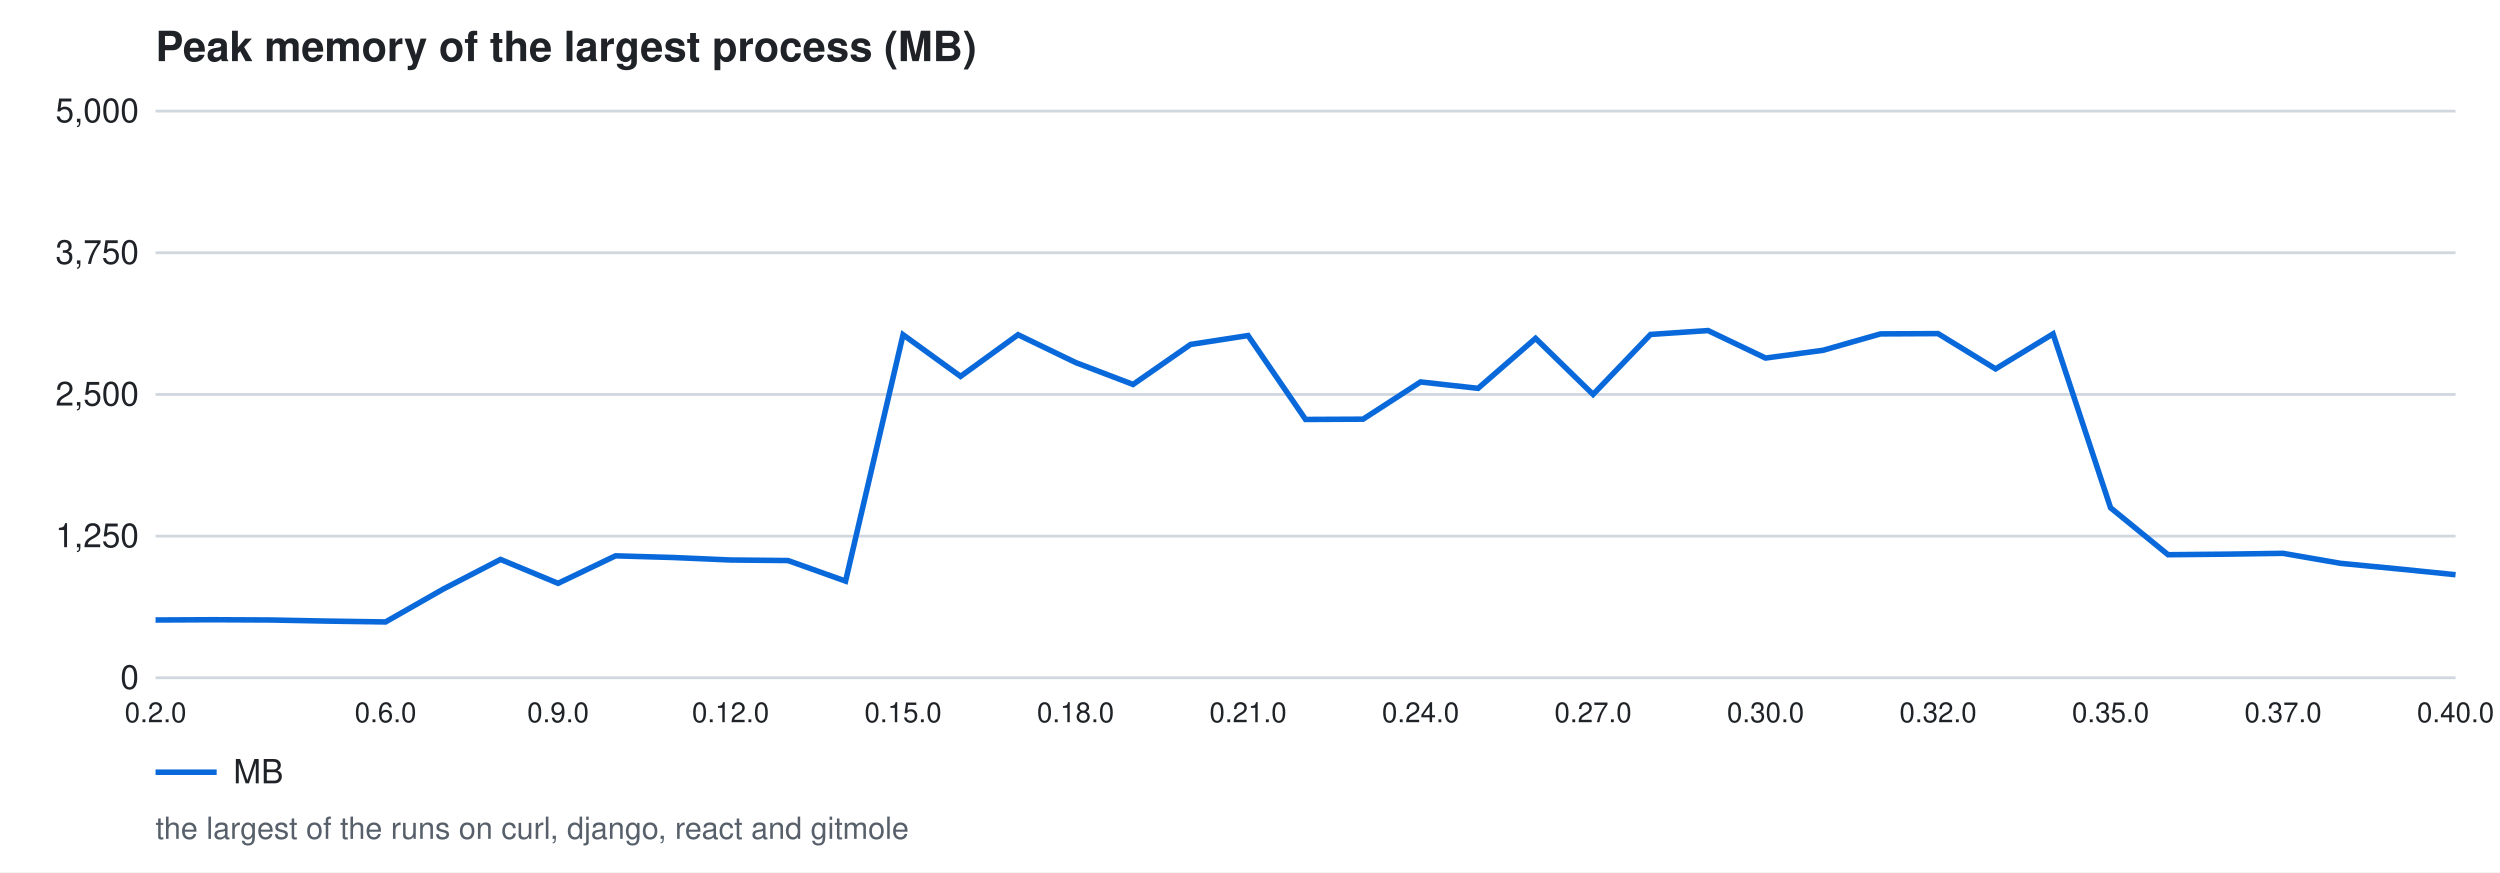
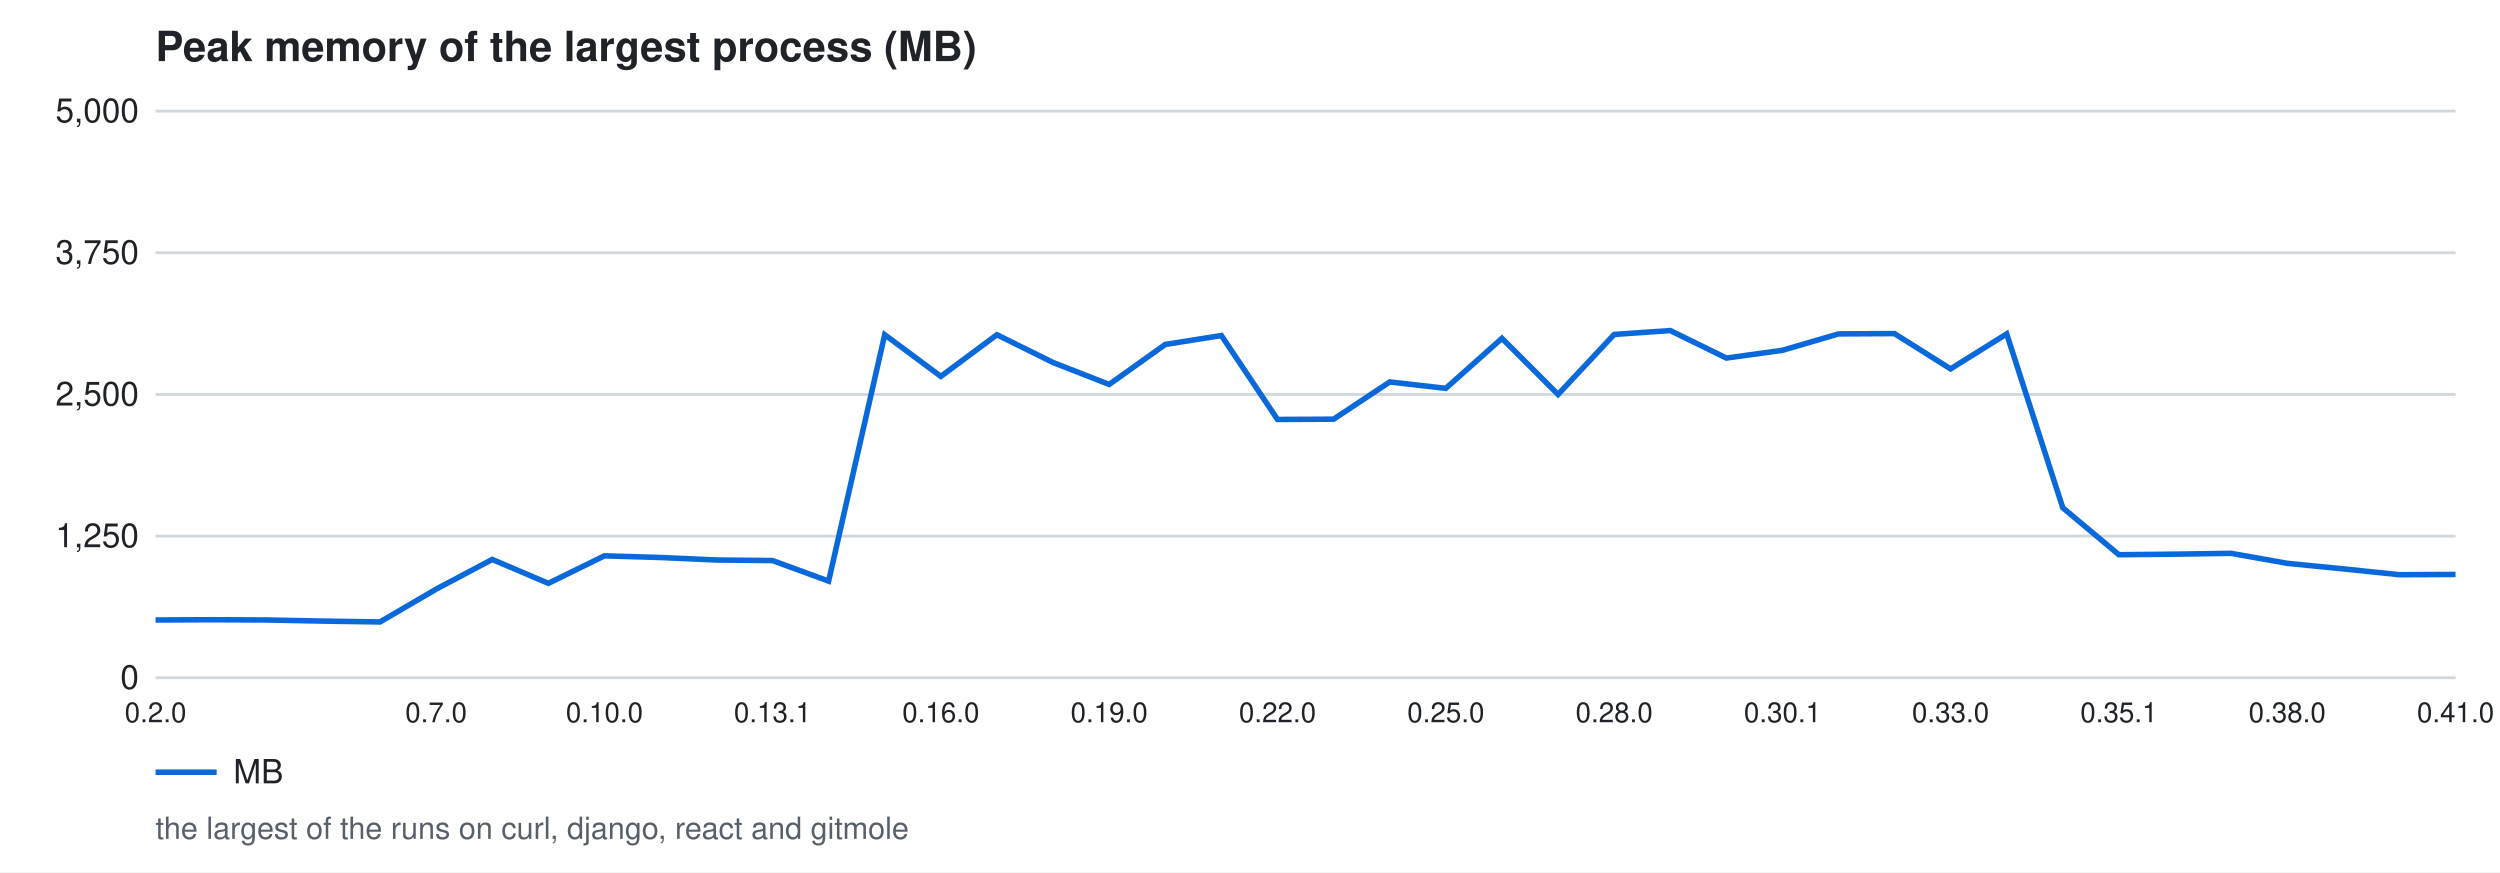
<svg xmlns="http://www.w3.org/2000/svg" width="900" height="314" viewBox="0 0 900 314" font-family="-apple-system,Segoe UI,Helvetica,Arial,sans-serif" font-size="12">
  <rect width="900" height="314" fill="#ffffff" />
  <text x="56" y="22" font-size="15" font-weight="600" fill="#1f2328">Peak memory of the largest process (MB)</text>
  <line x1="56" y1="244.0" x2="884" y2="244.0" stroke="#d0d7de" stroke-width="1" />
  <text x="50" y="248.0" text-anchor="end" fill="#1f2328">0</text>
  <line x1="56" y1="193.0" x2="884" y2="193.0" stroke="#d0d7de" stroke-width="1" />
  <text x="50" y="197.0" text-anchor="end" fill="#1f2328">1,250</text>
  <line x1="56" y1="142.0" x2="884" y2="142.0" stroke="#d0d7de" stroke-width="1" />
  <text x="50" y="146.0" text-anchor="end" fill="#1f2328">2,500</text>
  <line x1="56" y1="91.0" x2="884" y2="91.0" stroke="#d0d7de" stroke-width="1" />
  <text x="50" y="95.0" text-anchor="end" fill="#1f2328">3,750</text>
  <line x1="56" y1="40.0" x2="884" y2="40.0" stroke="#d0d7de" stroke-width="1" />
  <text x="50" y="44.0" text-anchor="end" fill="#1f2328">5,000</text>
  <text x="56.0" y="260" text-anchor="middle" fill="#1f2328" font-size="10">0.2.0</text>
-   <text x="138.8" y="260" text-anchor="middle" fill="#1f2328" font-size="10">0.6.0</text>
-   <text x="200.9" y="260" text-anchor="middle" fill="#1f2328" font-size="10">0.9.0</text>
-   <text x="263.0" y="260" text-anchor="middle" fill="#1f2328" font-size="10">0.12.0</text>
-   <text x="325.1" y="260" text-anchor="middle" fill="#1f2328" font-size="10">0.15.0</text>
-   <text x="387.2" y="260" text-anchor="middle" fill="#1f2328" font-size="10">0.18.0</text>
-   <text x="449.3" y="260" text-anchor="middle" fill="#1f2328" font-size="10">0.21.0</text>
-   <text x="511.4" y="260" text-anchor="middle" fill="#1f2328" font-size="10">0.24.0</text>
-   <text x="573.5" y="260" text-anchor="middle" fill="#1f2328" font-size="10">0.27.0</text>
-   <text x="635.6" y="260" text-anchor="middle" fill="#1f2328" font-size="10">0.30.0</text>
-   <text x="697.7" y="260" text-anchor="middle" fill="#1f2328" font-size="10">0.32.0</text>
-   <text x="759.8" y="260" text-anchor="middle" fill="#1f2328" font-size="10">0.35.0</text>
-   <text x="821.9" y="260" text-anchor="middle" fill="#1f2328" font-size="10">0.37.0</text>
-   <text x="884.0" y="260" text-anchor="middle" fill="#1f2328" font-size="10">0.40.0</text>
-   <polyline points="56.0,223.2 76.7,223.1 97.4,223.2 118.1,223.6 138.8,223.9 159.5,212.1 180.2,201.4 200.9,210.0 221.6,200.1 242.3,200.7 263.0,201.6 283.7,201.8 304.4,209.2 325.1,120.5 345.8,135.5 366.5,120.5 387.2,130.5 407.9,138.4 428.6,124.0 449.3,120.8 470.0,151.0 490.7,150.9 511.4,137.5 532.1,139.8 552.8,121.8 573.5,142.0 594.2,120.4 614.9,119.0 635.6,128.9 656.3,126.1 677.0,120.2 697.7,120.1 718.4,132.8 739.1,120.2 759.8,182.8 780.5,199.7 801.2,199.5 821.9,199.2 842.6,202.8 863.3,204.8 884.0,206.9" fill="none" stroke="#0969da" stroke-width="2" />
+   <text x="157.0" y="260" text-anchor="middle" fill="#1f2328" font-size="10">0.7.0</text>
+   <text x="217.6" y="260" text-anchor="middle" fill="#1f2328" font-size="10">0.10.0</text>
+   <text x="278.1" y="260" text-anchor="middle" fill="#1f2328" font-size="10">0.13.1</text>
+   <text x="338.7" y="260" text-anchor="middle" fill="#1f2328" font-size="10">0.16.0</text>
+   <text x="399.3" y="260" text-anchor="middle" fill="#1f2328" font-size="10">0.19.0</text>
+   <text x="459.9" y="260" text-anchor="middle" fill="#1f2328" font-size="10">0.22.0</text>
+   <text x="520.5" y="260" text-anchor="middle" fill="#1f2328" font-size="10">0.25.0</text>
+   <text x="581.1" y="260" text-anchor="middle" fill="#1f2328" font-size="10">0.28.0</text>
+   <text x="641.7" y="260" text-anchor="middle" fill="#1f2328" font-size="10">0.30.1</text>
+   <text x="702.2" y="260" text-anchor="middle" fill="#1f2328" font-size="10">0.33.0</text>
+   <text x="762.8" y="260" text-anchor="middle" fill="#1f2328" font-size="10">0.35.1</text>
+   <text x="823.4" y="260" text-anchor="middle" fill="#1f2328" font-size="10">0.38.0</text>
+   <text x="884.0" y="260" text-anchor="middle" fill="#1f2328" font-size="10">0.41.0</text>
+   <polyline points="56.0,223.2 76.2,223.1 96.4,223.2 116.6,223.6 136.8,223.9 157.0,212.1 177.2,201.4 197.4,210.0 217.6,200.1 237.8,200.7 258.0,201.6 278.1,201.8 298.3,209.2 318.5,120.5 338.7,135.5 358.9,120.5 379.1,130.5 399.3,138.4 419.5,124.0 439.7,120.8 459.9,151.0 480.1,150.9 500.3,137.5 520.5,139.8 540.7,121.8 560.9,142.0 581.1,120.4 601.3,119.0 621.5,128.9 641.7,126.1 661.9,120.2 682.0,120.1 702.2,132.8 722.4,120.2 742.6,182.8 762.8,199.7 783.0,199.5 803.2,199.2 823.4,202.8 843.6,204.8 863.8,206.9 884.0,206.8" fill="none" stroke="#0969da" stroke-width="2" />
  <line x1="56" y1="278" x2="78" y2="278" stroke="#0969da" stroke-width="2" />
  <text x="84" y="282" fill="#1f2328">MB</text>
  <text x="56" y="302" fill="#57606a" font-size="11">the largest of the runs on curl, django, react and gitmole</text>
</svg>
